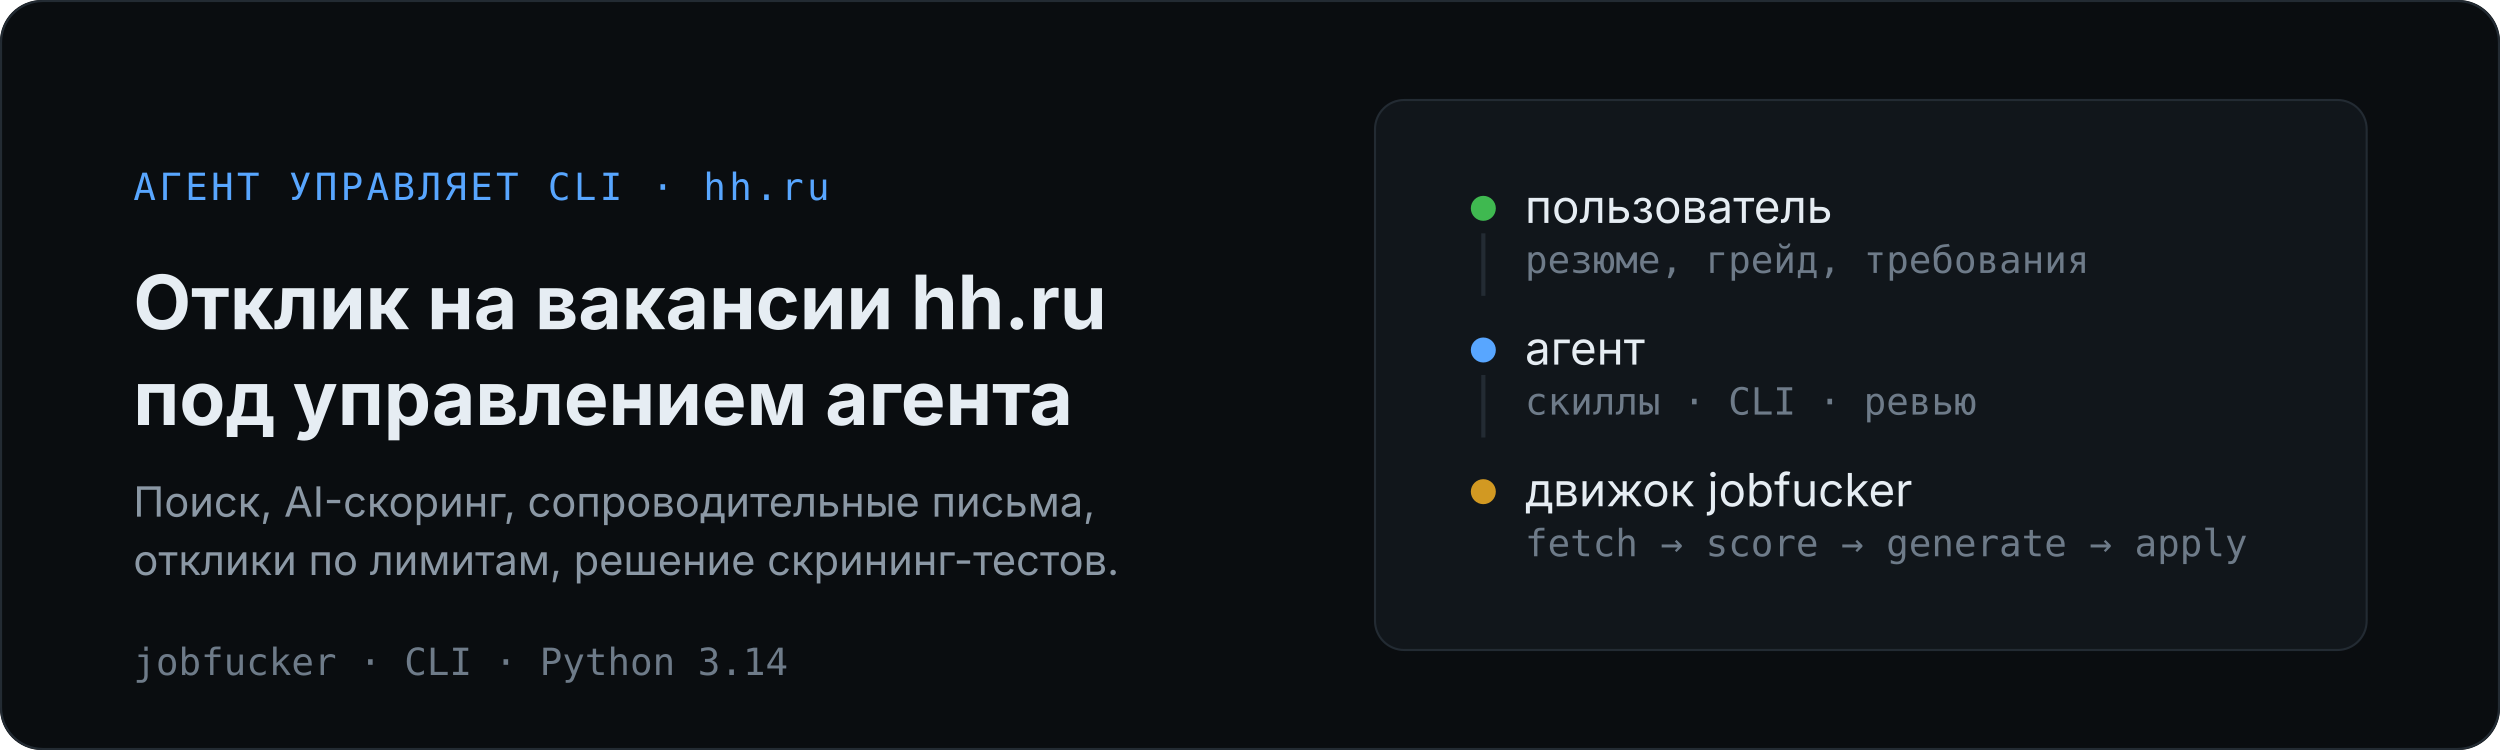
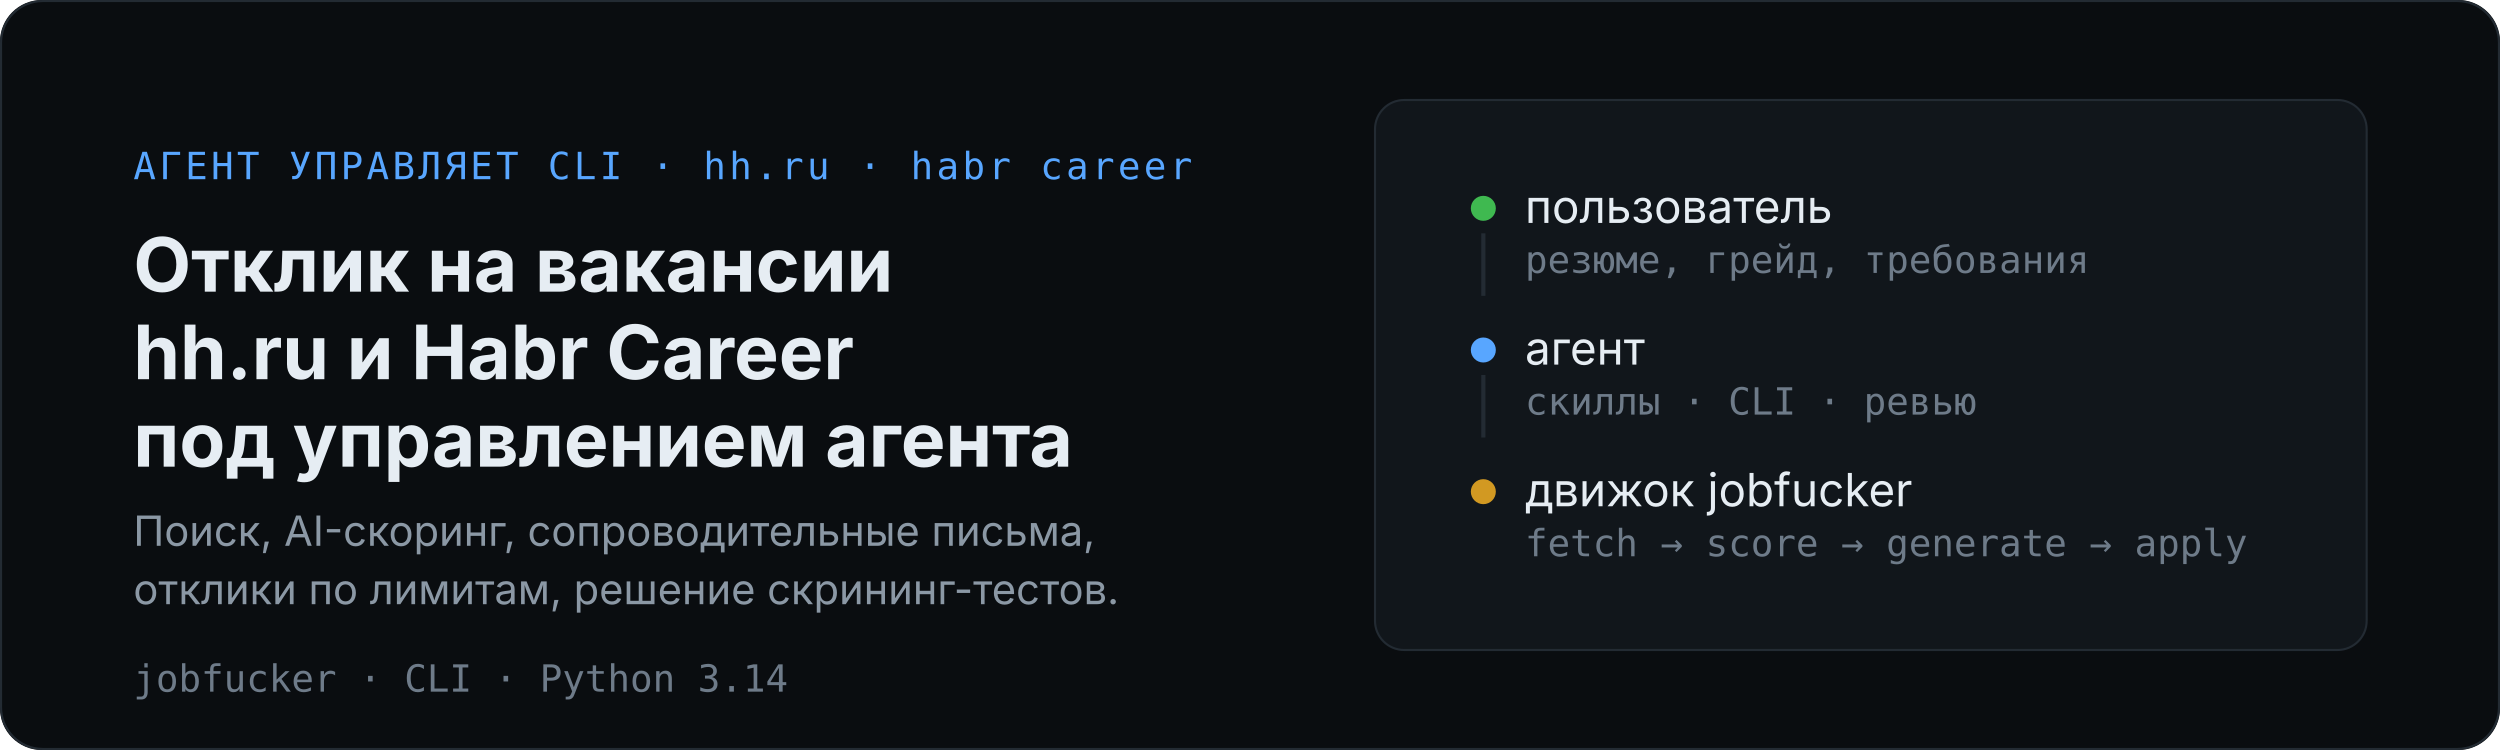
<svg xmlns="http://www.w3.org/2000/svg" width="1200" height="360" viewBox="0 0 1200 360" role="img" aria-labelledby="hero-title hero-desc">
  <rect width="1200" height="360" rx="20" fill="#0a0d10" />
  <rect x="0.5" y="0.5" width="1199" height="359" rx="20" fill="none" stroke="#232b33" />
  <g id="title-block" font-family="-apple-system, BlinkMacSystemFont, 'Segoe UI', 'PingFang SC', sans-serif">
-     <text x="64" y="96" font-family="ui-monospace, SFMono-Regular, Menlo, monospace" font-size="18" letter-spacing="1.6" fill="#58a6ff">АГЕНТ УПРАВЛЯЕТ CLI · hh.ru</text>
-     <text x="64" y="158" font-size="36" font-weight="700" fill="#e6edf3">Отклик на вакансии hh.ru</text>
-     <text x="64" y="204" font-size="36" font-weight="700" fill="#e6edf3">под управлением агента</text>
-     <text x="64" y="248" font-size="20" fill="#8b98a5">Поиск, AI-скоринг, сопроводительные письма,</text>
-     <text x="64" y="276" font-size="20" fill="#8b98a5">отклики по лимитам, решение скрининг-тестов.</text>
-     <text x="64" y="324" font-family="ui-monospace, SFMono-Regular, Menlo, monospace" font-size="18" fill="#6e7b89">jobfucker · CLI · Python 3.14</text>
+     <text x="64" y="86" font-family="ui-monospace, SFMono-Regular, Menlo, monospace" font-size="18" letter-spacing="1.6" fill="#58a6ff">АГЕНТ УПРАВЛЯЕТ CLI · hh.ru · habr career</text>
+     <text x="64" y="140" font-size="36" font-weight="700" fill="#e6edf3">Отклик на вакансии</text>
+     <text x="64" y="182" font-size="36" font-weight="700" fill="#e6edf3">hh.ru и Habr Career</text>
+     <text x="64" y="224" font-size="36" font-weight="700" fill="#e6edf3">под управлением агента</text>
+     <text x="64" y="262" font-size="20" fill="#8b98a5">Поиск, AI-скоринг, сопроводительные письма,</text>
+     <text x="64" y="290" font-size="20" fill="#8b98a5">отклики по лимитам, решение скрининг-тестов.</text>
+     <text x="64" y="332" font-family="ui-monospace, SFMono-Regular, Menlo, monospace" font-size="18" fill="#6e7b89">jobfucker · CLI · Python 3.14</text>
  </g>
  <g id="mechanism" font-family="-apple-system, BlinkMacSystemFont, 'Segoe UI', 'PingFang SC', sans-serif">
    <rect x="660" y="48" width="476" height="264" rx="14" fill="#11161b" stroke="#232b33" />
    <line x1="712" y1="112" x2="712" y2="142" stroke="#232b33" stroke-width="2" />
    <line x1="712" y1="180" x2="712" y2="210" stroke="#232b33" stroke-width="2" />
    <circle cx="712" cy="100" r="6" fill="#3fb950" />
    <text x="732" y="107" font-size="22" fill="#e6edf3">пользователь</text>
    <text x="732" y="131" font-family="ui-monospace, SFMono-Regular, Menlo, monospace" font-size="18" fill="#6e7b89">резюме, грейд, требования</text>
    <circle cx="712" cy="168" r="6" fill="#58a6ff" />
    <text x="732" y="175" font-size="22" fill="#e6edf3">агент</text>
    <text x="732" y="199" font-family="ui-monospace, SFMono-Regular, Menlo, monospace" font-size="18" fill="#6e7b89">скиллы · CLI · ревью</text>
    <circle cx="712" cy="236" r="6" fill="#d29922" />
    <text x="732" y="243" font-size="22" fill="#e6edf3">движок jobfucker</text>
    <text x="732" y="267" font-family="ui-monospace, SFMono-Regular, Menlo, monospace" font-size="18" fill="#6e7b89">fetch → score → generate → apply</text>
  </g>
</svg>
